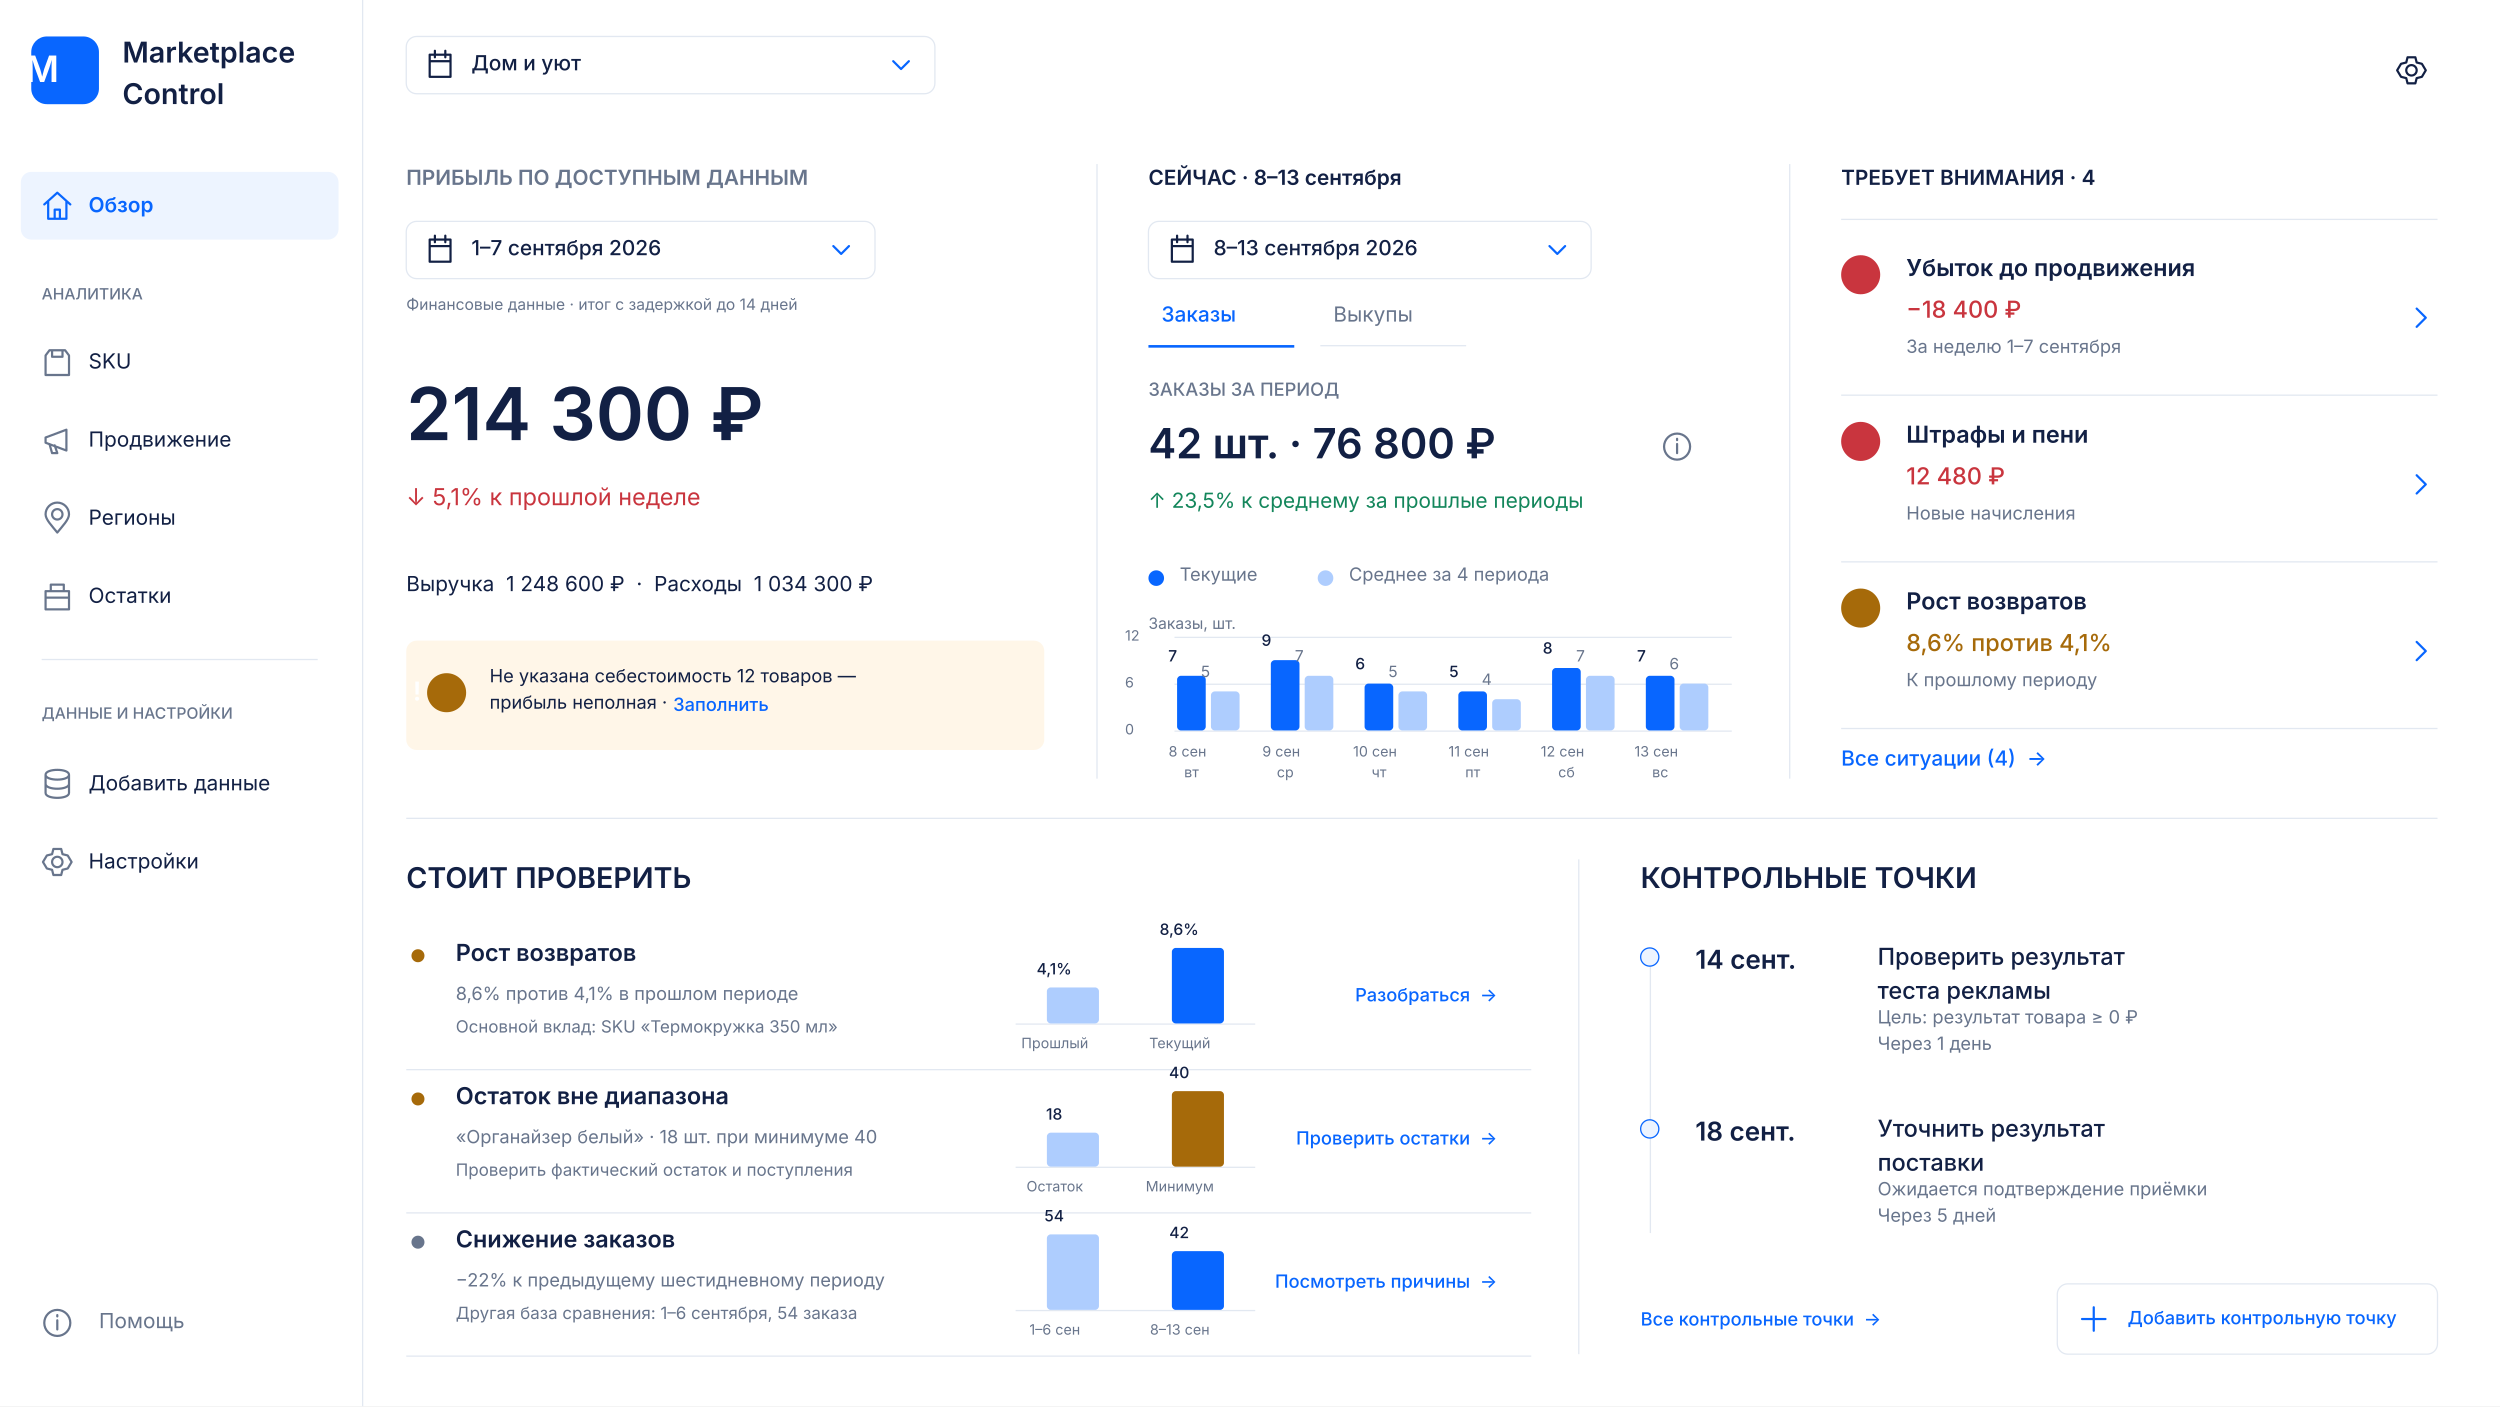
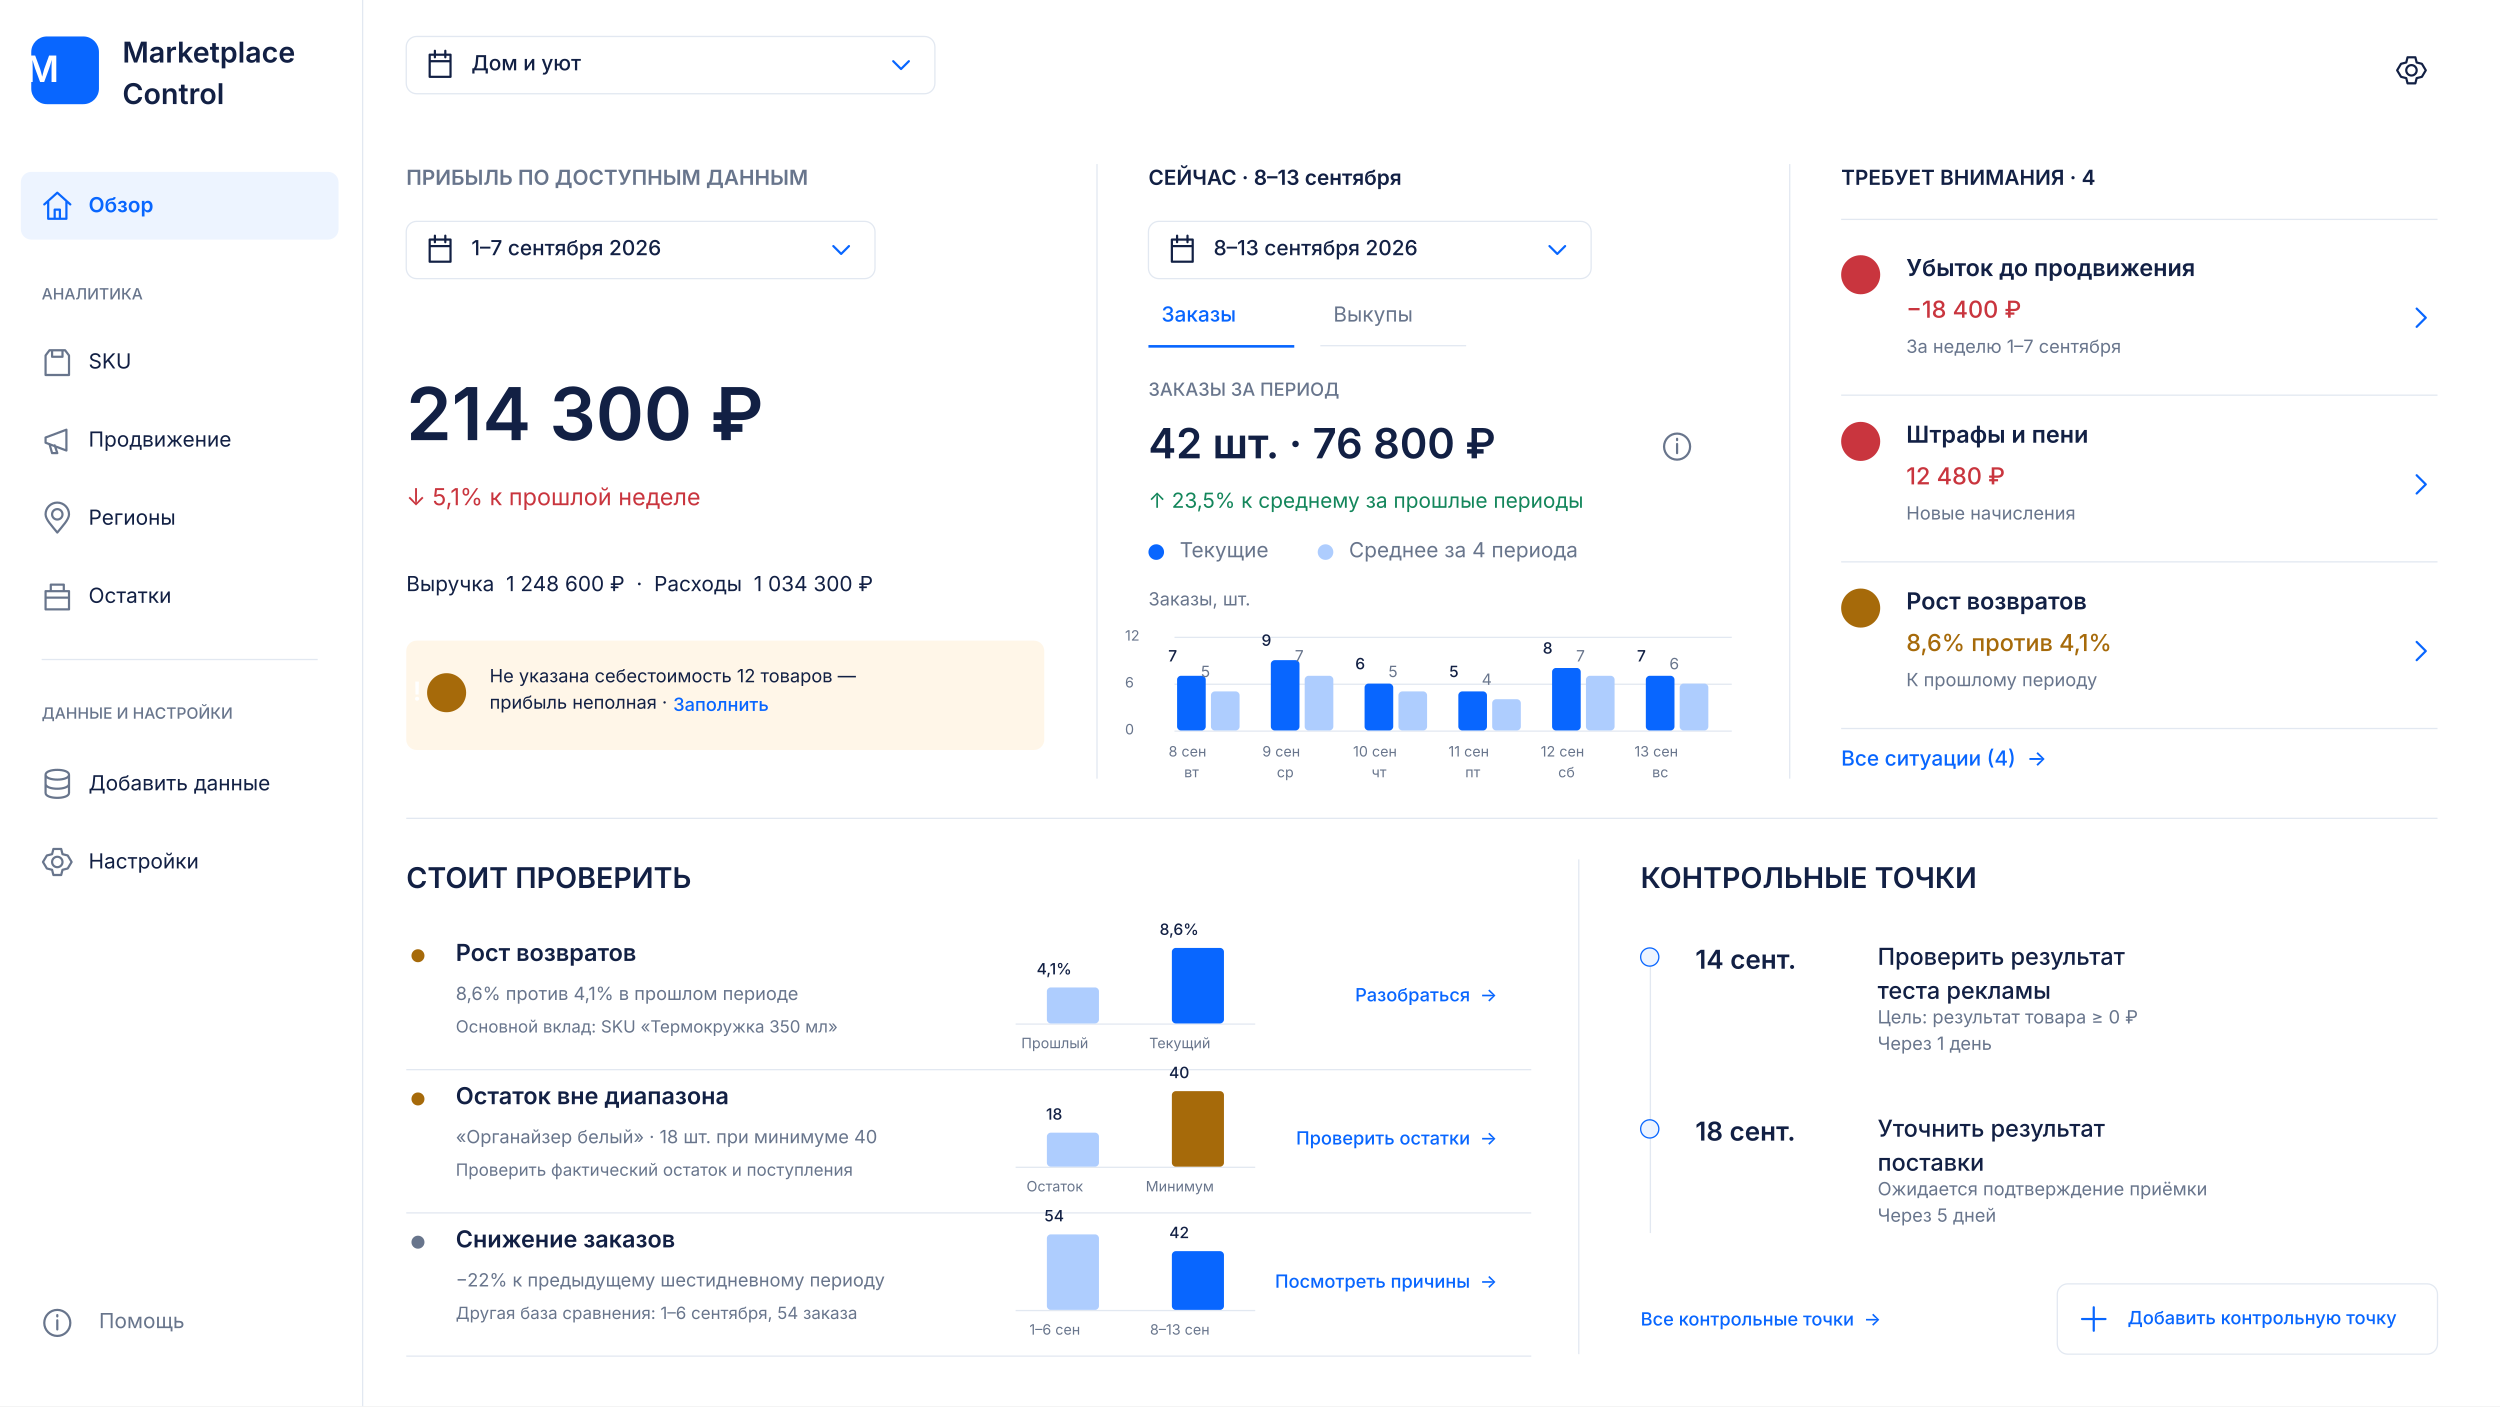
<svg xmlns="http://www.w3.org/2000/svg" width="1920" height="1080" viewBox="0 0 1920 1080">
  <g data-name="Desktop · Light · 1920×1080" transform="translate(0 0)">
    <rect width="1920" height="1080" rx="0" fill="#FFFFFF" />
    <rect data-name="Sidebar separator" x="278" y="0" width="1" height="1080" rx="0" fill="#E2E8F1" />
    <rect data-name="Brand icon" x="24" y="28" width="52" height="52" rx="12" fill="#0866FF" />
    <text data-name="Brand monogram" xml:space="preserve" font-family="Inter,Segoe UI,Arial,sans-serif" font-size="28" font-weight="600" fill="#FFFFFF" text-anchor="middle">
      <tspan x="50" y="63">M</tspan>
    </text>
    <text data-name="Brand" xml:space="preserve" font-family="Inter,Segoe UI,Arial,sans-serif" font-size="22" font-weight="600" fill="#122044" text-anchor="start">
      <tspan x="94" y="48">Marketplace</tspan>
      <tspan x="94" y="79.9">Control</tspan>
    </text>
    <g data-name="Обзор" transform="translate(16 132)">
      <rect width="244" height="52" rx="8" fill="#EDF4FF" />
      <path data-name="Icon" transform="translate(16 14)" d="M 2 11 L 12 2 L 22 11 M 5 9 L 5 22 L 19 22 L 19 9 M 10 22 L 10 15 L 14 15 L 14 22" fill="none" stroke="#0866FF" stroke-width="1.7" stroke-linecap="round" stroke-linejoin="round" />
      <text data-name="Label" xml:space="preserve" font-family="Inter,Segoe UI,Arial,sans-serif" font-size="16" font-weight="600" fill="#0866FF" text-anchor="start">
        <tspan x="52" y="31">Обзор</tspan>
      </text>
    </g>
    <text data-name="Analytics group" xml:space="preserve" font-family="Inter,Segoe UI,Arial,sans-serif" font-size="12" font-weight="500" fill="#68758C" text-anchor="start">
      <tspan x="32" y="230">АНАЛИТИКА</tspan>
    </text>
    <g data-name="SKU" transform="translate(16 252)">
      <path data-name="Icon" transform="translate(16 14)" d="M 6 3 L 18 3 L 21 7 L 21 22 L 3 22 L 3 7 Z M 8 3 L 8 8 L 16 8 L 16 3" fill="none" stroke="#68758C" stroke-width="1.7" stroke-linecap="round" stroke-linejoin="round" />
      <text data-name="Label" xml:space="preserve" font-family="Inter,Segoe UI,Arial,sans-serif" font-size="16" font-weight="400" fill="#122044" text-anchor="start">
        <tspan x="52" y="31">SKU</tspan>
      </text>
    </g>
    <g data-name="Продвижение" transform="translate(16 312)">
      <path data-name="Icon" transform="translate(16 14)" d="M 3 10 L 19 4 L 19 20 L 3 14 Z M 6 15 L 8 22 L 12 22 L 10 16" fill="none" stroke="#68758C" stroke-width="1.7" stroke-linecap="round" stroke-linejoin="round" />
      <text data-name="Label" xml:space="preserve" font-family="Inter,Segoe UI,Arial,sans-serif" font-size="16" font-weight="400" fill="#122044" text-anchor="start">
        <tspan x="52" y="31">Продвижение</tspan>
      </text>
    </g>
    <g data-name="Регионы" transform="translate(16 372)">
      <path data-name="Icon" transform="translate(16 14)" d="M 12 23 C 8 18 3 13 3 9 C 3 4.029 7.029 0 12 0 C 16.971 0 21 4.029 21 9 C 21 13 16 18 12 23 Z M 12 5 C 9.791 5 8 6.791 8 9 C 8 11.209 9.791 13 12 13 C 14.209 13 16 11.209 16 9 C 16 6.791 14.209 5 12 5 Z" fill="none" stroke="#68758C" stroke-width="1.7" stroke-linecap="round" stroke-linejoin="round" />
      <text data-name="Label" xml:space="preserve" font-family="Inter,Segoe UI,Arial,sans-serif" font-size="16" font-weight="400" fill="#122044" text-anchor="start">
        <tspan x="52" y="31">Регионы</tspan>
      </text>
    </g>
    <g data-name="Остатки" transform="translate(16 432)">
      <path data-name="Icon" transform="translate(16 14)" d="M 3 8 L 21 8 L 21 22 L 3 22 Z M 7 8 L 7 3 L 17 3 L 17 8 M 3 13 L 21 13" fill="none" stroke="#68758C" stroke-width="1.7" stroke-linecap="round" stroke-linejoin="round" />
      <text data-name="Label" xml:space="preserve" font-family="Inter,Segoe UI,Arial,sans-serif" font-size="16" font-weight="400" fill="#122044" text-anchor="start">
        <tspan x="52" y="31">Остатки</tspan>
      </text>
    </g>
    <rect data-name="Menu group divider" x="32" y="506" width="212" height="1" rx="0" fill="#E2E8F1" />
    <text data-name="Settings group" xml:space="preserve" font-family="Inter,Segoe UI,Arial,sans-serif" font-size="12" font-weight="500" fill="#68758C" text-anchor="start">
      <tspan x="32" y="552">ДАННЫЕ И НАСТРОЙКИ</tspan>
    </text>
    <g data-name="Добавить данные" transform="translate(16 576)">
      <path data-name="Icon" transform="translate(16 14)" d="M 3 5 C 3 0 21 0 21 5 L 21 19 C 21 24 3 24 3 19 Z M 3 5 C 3 10 21 10 21 5 M 3 12 C 3 17 21 17 21 12" fill="none" stroke="#68758C" stroke-width="1.7" stroke-linecap="round" stroke-linejoin="round" />
      <text data-name="Label" xml:space="preserve" font-family="Inter,Segoe UI,Arial,sans-serif" font-size="16" font-weight="400" fill="#122044" text-anchor="start">
        <tspan x="52" y="31">Добавить данные</tspan>
      </text>
    </g>
    <g data-name="Настройки" transform="translate(16 636)">
      <path data-name="Icon" transform="translate(16 14)" d="M 9 2 L 15 2 L 16 6 L 20 7 L 23 12 L 20 17 L 16 18 L 15 22 L 9 22 L 8 18 L 4 17 L 1 12 L 4 7 L 8 6 Z M 12 8 C 9.791 8 8 9.791 8 12 C 8 14.209 9.791 16 12 16 C 14.209 16 16 14.209 16 12 C 16 9.791 14.209 8 12 8 Z" fill="none" stroke="#68758C" stroke-width="1.7" stroke-linecap="round" stroke-linejoin="round" />
      <text data-name="Label" xml:space="preserve" font-family="Inter,Segoe UI,Arial,sans-serif" font-size="16" font-weight="400" fill="#122044" text-anchor="start">
        <tspan x="52" y="31">Настройки</tspan>
      </text>
    </g>
    <path data-name="Help icon" transform="translate(32 1004)" d="M 12 2 C 6.477 2 2 6.477 2 12 C 2 17.523 6.477 22 12 22 C 17.523 22 22 17.523 22 12 C 22 6.477 17.523 2 12 2 Z M 12 10 L 12 17 M 12 6 L 12 7" fill="none" stroke="#68758C" stroke-width="1.7" stroke-linecap="round" stroke-linejoin="round" />
    <text data-name="Help" xml:space="preserve" font-family="Inter,Segoe UI,Arial,sans-serif" font-size="16" font-weight="400" fill="#68758C" text-anchor="start">
      <tspan x="76" y="1020">Помощь</tspan>
    </text>
    <g data-name="Business selector" transform="translate(312 28)">
      <rect width="406" height="44" rx="8" fill="none" stroke="#E2E8F1" stroke-width="1" />
      <path data-name="Calendar" transform="translate(14 10)" d="M 4 4 L 20 4 L 20 21 L 4 21 Z M 4 9 L 20 9 M 8 1 L 8 6 M 16 1 L 16 6" fill="none" stroke="#122044" stroke-width="1.7" stroke-linecap="round" stroke-linejoin="round" />
      <text data-name="Dates" xml:space="preserve" font-family="Inter,Segoe UI,Arial,sans-serif" font-size="16" font-weight="500" fill="#122044" text-anchor="start">
        <tspan x="50" y="26">Дом и уют</tspan>
      </text>
      <path data-name="Open" transform="translate(368 10)" d="M 6 9 L 12 15 L 18 9" fill="none" stroke="#0866FF" stroke-width="1.7" stroke-linecap="round" stroke-linejoin="round" />
    </g>
    <path data-name="Settings shortcut" transform="translate(1840 42)" d="M 9 2 L 15 2 L 16 6 L 20 7 L 23 12 L 20 17 L 16 18 L 15 22 L 9 22 L 8 18 L 4 17 L 1 12 L 4 7 L 8 6 Z M 12 8 C 9.791 8 8 9.791 8 12 C 8 14.209 9.791 16 12 16 C 14.209 16 16 14.209 16 12 C 16 9.791 14.209 8 12 8 Z" fill="none" stroke="#122044" stroke-width="1.7" stroke-linecap="round" stroke-linejoin="round" />
    <g data-name="Прибыль" transform="translate(312 126)">
      <text data-name="Heading" xml:space="preserve" font-family="Inter,Segoe UI,Arial,sans-serif" font-size="16" font-weight="600" fill="#68758C" text-anchor="start">
        <tspan x="0" y="16">ПРИБЫЛЬ ПО ДОСТУПНЫМ ДАННЫМ</tspan>
      </text>
      <g data-name="Financial dates" transform="translate(0 44)">
        <rect width="360" height="44" rx="8" fill="none" stroke="#E2E8F1" stroke-width="1" />
        <path data-name="Calendar" transform="translate(14 10)" d="M 4 4 L 20 4 L 20 21 L 4 21 Z M 4 9 L 20 9 M 8 1 L 8 6 M 16 1 L 16 6" fill="none" stroke="#122044" stroke-width="1.7" stroke-linecap="round" stroke-linejoin="round" />
        <text data-name="Dates" xml:space="preserve" font-family="Inter,Segoe UI,Arial,sans-serif" font-size="16" font-weight="500" fill="#122044" text-anchor="start">
          <tspan x="50" y="26">1–7 сентября 2026</tspan>
        </text>
        <path data-name="Open" transform="translate(322 10)" d="M 6 9 L 12 15 L 18 9" fill="none" stroke="#0866FF" stroke-width="1.7" stroke-linecap="round" stroke-linejoin="round" />
      </g>
-       <text data-name="Delay" xml:space="preserve" font-family="Inter,Segoe UI,Arial,sans-serif" font-size="12" font-weight="400" fill="#68758C" text-anchor="start">
-         <tspan x="0" y="112">Финансовые данные · итог с задержкой до 14 дней</tspan>
-       </text>
      <text data-name="Profit amount" xml:space="preserve" font-family="Inter,Segoe UI,Arial,sans-serif" font-size="56" font-weight="600" fill="#122044" text-anchor="start">
        <tspan x="0" y="212">214 300 ₽</tspan>
      </text>
      <text data-name="Change" xml:space="preserve" font-family="Inter,Segoe UI,Arial,sans-serif" font-size="18" font-weight="400" fill="#C9353E" text-anchor="start">
        <tspan x="0" y="262">↓ 5,1% к прошлой неделе</tspan>
      </text>
      <text data-name="Revenue and expenses" xml:space="preserve" font-family="Inter,Segoe UI,Arial,sans-serif" font-size="16" font-weight="400" fill="#122044" text-anchor="start">
        <tspan x="0" y="328">Выручка  1 248 600 ₽  ·  Расходы  1 034 300 ₽</tspan>
      </text>
      <g data-name="Incomplete data" transform="translate(0 366)">
        <rect width="490" height="84" rx="8" fill="#FFF6E8" />
        <ellipse data-name="Warning" cx="31" cy="40" rx="15" ry="15" fill="#A66A0A" />
        <text data-name="Mark" xml:space="preserve" font-family="Inter,Segoe UI,Arial,sans-serif" font-size="20" font-weight="600" fill="#FFFFFF" text-anchor="middle">
          <tspan x="31" y="46">!</tspan>
        </text>
        <text data-name="Missing costs" xml:space="preserve" font-family="Inter,Segoe UI,Arial,sans-serif" font-size="14" font-weight="400" fill="#122044" text-anchor="start">
          <tspan x="64" y="32">Не указана себестоимость 12 товаров —</tspan>
          <tspan x="64" y="52.3">прибыль неполная ·</tspan>
        </text>
        <text data-name="Fill data" xml:space="preserve" font-family="Inter,Segoe UI,Arial,sans-serif" font-size="14" font-weight="500" fill="#0866FF" text-anchor="start">
          <tspan x="205" y="54">Заполнить</tspan>
        </text>
      </g>
    </g>
    <rect data-name="Profit now divider" x="842" y="126" width="1" height="472" rx="0" fill="#E2E8F1" />
    <g data-name="Сейчас / заказы" transform="translate(882 126)">
      <text data-name="Heading" xml:space="preserve" font-family="Inter,Segoe UI,Arial,sans-serif" font-size="16" font-weight="600" fill="#122044" text-anchor="start">
        <tspan x="0" y="16">СЕЙЧАС · 8–13 сентября</tspan>
      </text>
      <g data-name="Dates" transform="translate(0 44)">
        <rect width="340" height="44" rx="8" fill="none" stroke="#E2E8F1" stroke-width="1" />
        <path data-name="Calendar" transform="translate(14 10)" d="M 4 4 L 20 4 L 20 21 L 4 21 Z M 4 9 L 20 9 M 8 1 L 8 6 M 16 1 L 16 6" fill="none" stroke="#122044" stroke-width="1.7" stroke-linecap="round" stroke-linejoin="round" />
        <text data-name="Dates" xml:space="preserve" font-family="Inter,Segoe UI,Arial,sans-serif" font-size="16" font-weight="500" fill="#122044" text-anchor="start">
          <tspan x="50" y="26">8–13 сентября 2026</tspan>
        </text>
        <path data-name="Open" transform="translate(302 10)" d="M 6 9 L 12 15 L 18 9" fill="none" stroke="#0866FF" stroke-width="1.7" stroke-linecap="round" stroke-linejoin="round" />
      </g>
      <text data-name="Orders tab" xml:space="preserve" font-family="Inter,Segoe UI,Arial,sans-serif" font-size="16" font-weight="500" fill="#0866FF" text-anchor="start">
        <tspan x="10" y="121">Заказы</tspan>
      </text>
      <text data-name="Buyouts tab" xml:space="preserve" font-family="Inter,Segoe UI,Arial,sans-serif" font-size="16" font-weight="400" fill="#68758C" text-anchor="start">
        <tspan x="142" y="121">Выкупы</tspan>
      </text>
      <rect data-name="Active underline" x="0" y="139" width="112" height="2" rx="0" fill="#0866FF" />
      <rect data-name="Inactive underline" x="132" y="139" width="112" height="1" rx="0" fill="#E2E8F1" />
      <text data-name="Metric label" xml:space="preserve" font-family="Inter,Segoe UI,Arial,sans-serif" font-size="14" font-weight="500" fill="#68758C" text-anchor="start">
        <tspan x="0" y="178">ЗАКАЗЫ ЗА ПЕРИОД</tspan>
      </text>
      <text data-name="Metric" xml:space="preserve" font-family="Inter,Segoe UI,Arial,sans-serif" font-size="32" font-weight="600" fill="#122044" text-anchor="start">
        <tspan x="0" y="226">42 шт. · 76 800 ₽</tspan>
      </text>
      <path data-name="Metric info" transform="translate(394 205)" d="M 12 2 C 6.477 2 2 6.477 2 12 C 2 17.523 6.477 22 12 22 C 17.523 22 22 17.523 22 12 C 22 6.477 17.523 2 12 2 Z M 12 10 L 12 17 M 12 6 L 12 7" fill="none" stroke="#68758C" stroke-width="1.7" stroke-linecap="round" stroke-linejoin="round" />
      <text data-name="Change" xml:space="preserve" font-family="Inter,Segoe UI,Arial,sans-serif" font-size="16" font-weight="400" fill="#13865B" text-anchor="start">
        <tspan x="0" y="264">↑ 23,5% к среднему за прошлые периоды</tspan>
      </text>
-       <ellipse data-name="Current legend" cx="6" cy="318" rx="6" ry="6" fill="#0866FF" />
-       <text data-name="Current label" xml:space="preserve" font-family="Inter,Segoe UI,Arial,sans-serif" font-size="14" font-weight="400" fill="#68758C" text-anchor="start">
-         <tspan x="24" y="320">Текущие</tspan>
-       </text>
-       <ellipse data-name="Average legend" cx="136" cy="318" rx="6" ry="6" fill="#AECDFE" />
-       <text data-name="Average label" xml:space="preserve" font-family="Inter,Segoe UI,Arial,sans-serif" font-size="14" font-weight="400" fill="#68758C" text-anchor="start">
-         <tspan x="154" y="320">Среднее за 4 периода</tspan>
-       </text>
-       <text data-name="Unit" xml:space="preserve" font-family="Inter,Segoe UI,Arial,sans-serif" font-size="12" font-weight="400" fill="#68758C" text-anchor="start">
-         <tspan x="0" y="357">Заказы, шт.</tspan>
+       <ellipse data-name="Current legend" cx="6" cy="298" rx="6" ry="6" fill="#0866FF" />
+       <text data-name="Current label" xml:space="preserve" font-family="Inter,Segoe UI,Arial,sans-serif" font-size="16" font-weight="400" fill="#68758C" text-anchor="start">
+         <tspan x="24" y="302">Текущие</tspan>
+       </text>
+       <ellipse data-name="Average legend" cx="136" cy="298" rx="6" ry="6" fill="#AECDFE" />
+       <text data-name="Average label" xml:space="preserve" font-family="Inter,Segoe UI,Arial,sans-serif" font-size="16" font-weight="400" fill="#68758C" text-anchor="start">
+         <tspan x="154" y="302">Среднее за 4 периода</tspan>
+       </text>
+       <text data-name="Unit" xml:space="preserve" font-family="Inter,Segoe UI,Arial,sans-serif" font-size="14" font-weight="400" fill="#68758C" text-anchor="start">
+         <tspan x="0" y="339">Заказы, шт.</tspan>
      </text>
      <rect data-name="Grid 0" x="20" y="435" width="428" height="1" rx="0" fill="#E2E8F1" />
      <text data-name="Tick 0" xml:space="preserve" font-family="Inter,Segoe UI,Arial,sans-serif" font-size="11" font-weight="400" fill="#68758C" text-anchor="start">
        <tspan x="-18" y="438">0</tspan>
      </text>
      <rect data-name="Grid 6" x="20" y="399" width="428" height="1" rx="0" fill="#E2E8F1" />
      <text data-name="Tick 6" xml:space="preserve" font-family="Inter,Segoe UI,Arial,sans-serif" font-size="11" font-weight="400" fill="#68758C" text-anchor="start">
        <tspan x="-18" y="402">6</tspan>
      </text>
      <rect data-name="Grid 12" x="20" y="363" width="428" height="1" rx="0" fill="#E2E8F1" />
      <text data-name="Tick 12" xml:space="preserve" font-family="Inter,Segoe UI,Arial,sans-serif" font-size="11" font-weight="400" fill="#68758C" text-anchor="start">
        <tspan x="-18" y="366">12</tspan>
      </text>
      <g data-name="Day 8" transform="translate(22 0)">
        <rect data-name="Current bar" x="0" y="393" width="22" height="42" rx="3" fill="#0866FF" />
        <rect data-name="Average bar" x="26" y="405" width="22" height="30" rx="3" fill="#AECDFE" />
        <text data-name="Current value" xml:space="preserve" font-family="Inter,Segoe UI,Arial,sans-serif" font-size="12" font-weight="500" fill="#122044" text-anchor="middle">
          <tspan x="11" y="382">7</tspan>
        </text>
        <text data-name="Average value" xml:space="preserve" font-family="Inter,Segoe UI,Arial,sans-serif" font-size="12" font-weight="400" fill="#68758C" text-anchor="middle">
          <tspan x="37" y="394">5</tspan>
        </text>
        <text data-name="Day label" xml:space="preserve" font-family="Inter,Segoe UI,Arial,sans-serif" font-size="11" font-weight="400" fill="#68758C" text-anchor="middle">
          <tspan x="25" y="455">8 сен</tspan>
          <tspan x="25" y="470.95">вт</tspan>
        </text>
      </g>
      <g data-name="Day 9" transform="translate(94 0)">
        <rect data-name="Current bar" x="0" y="381" width="22" height="54" rx="3" fill="#0866FF" />
        <rect data-name="Average bar" x="26" y="393" width="22" height="42" rx="3" fill="#AECDFE" />
        <text data-name="Current value" xml:space="preserve" font-family="Inter,Segoe UI,Arial,sans-serif" font-size="12" font-weight="500" fill="#122044" text-anchor="middle">
          <tspan x="11" y="370">9</tspan>
        </text>
        <text data-name="Average value" xml:space="preserve" font-family="Inter,Segoe UI,Arial,sans-serif" font-size="12" font-weight="400" fill="#68758C" text-anchor="middle">
          <tspan x="37" y="382">7</tspan>
        </text>
        <text data-name="Day label" xml:space="preserve" font-family="Inter,Segoe UI,Arial,sans-serif" font-size="11" font-weight="400" fill="#68758C" text-anchor="middle">
          <tspan x="25" y="455">9 сен</tspan>
          <tspan x="25" y="470.95">ср</tspan>
        </text>
      </g>
      <g data-name="Day 10" transform="translate(166 0)">
        <rect data-name="Current bar" x="0" y="399" width="22" height="36" rx="3" fill="#0866FF" />
        <rect data-name="Average bar" x="26" y="405" width="22" height="30" rx="3" fill="#AECDFE" />
        <text data-name="Current value" xml:space="preserve" font-family="Inter,Segoe UI,Arial,sans-serif" font-size="12" font-weight="500" fill="#122044" text-anchor="middle">
          <tspan x="11" y="388">6</tspan>
        </text>
        <text data-name="Average value" xml:space="preserve" font-family="Inter,Segoe UI,Arial,sans-serif" font-size="12" font-weight="400" fill="#68758C" text-anchor="middle">
          <tspan x="37" y="394">5</tspan>
        </text>
        <text data-name="Day label" xml:space="preserve" font-family="Inter,Segoe UI,Arial,sans-serif" font-size="11" font-weight="400" fill="#68758C" text-anchor="middle">
          <tspan x="25" y="455">10 сен</tspan>
          <tspan x="25" y="470.95">чт</tspan>
        </text>
      </g>
      <g data-name="Day 11" transform="translate(238 0)">
        <rect data-name="Current bar" x="0" y="405" width="22" height="30" rx="3" fill="#0866FF" />
        <rect data-name="Average bar" x="26" y="411" width="22" height="24" rx="3" fill="#AECDFE" />
        <text data-name="Current value" xml:space="preserve" font-family="Inter,Segoe UI,Arial,sans-serif" font-size="12" font-weight="500" fill="#122044" text-anchor="middle">
          <tspan x="11" y="394">5</tspan>
        </text>
        <text data-name="Average value" xml:space="preserve" font-family="Inter,Segoe UI,Arial,sans-serif" font-size="12" font-weight="400" fill="#68758C" text-anchor="middle">
          <tspan x="37" y="400">4</tspan>
        </text>
        <text data-name="Day label" xml:space="preserve" font-family="Inter,Segoe UI,Arial,sans-serif" font-size="11" font-weight="400" fill="#68758C" text-anchor="middle">
          <tspan x="25" y="455">11 сен</tspan>
          <tspan x="25" y="470.95">пт</tspan>
        </text>
      </g>
      <g data-name="Day 12" transform="translate(310 0)">
        <rect data-name="Current bar" x="0" y="387" width="22" height="48" rx="3" fill="#0866FF" />
        <rect data-name="Average bar" x="26" y="393" width="22" height="42" rx="3" fill="#AECDFE" />
        <text data-name="Current value" xml:space="preserve" font-family="Inter,Segoe UI,Arial,sans-serif" font-size="12" font-weight="500" fill="#122044" text-anchor="middle">
          <tspan x="11" y="376">8</tspan>
        </text>
        <text data-name="Average value" xml:space="preserve" font-family="Inter,Segoe UI,Arial,sans-serif" font-size="12" font-weight="400" fill="#68758C" text-anchor="middle">
          <tspan x="37" y="382">7</tspan>
        </text>
        <text data-name="Day label" xml:space="preserve" font-family="Inter,Segoe UI,Arial,sans-serif" font-size="11" font-weight="400" fill="#68758C" text-anchor="middle">
          <tspan x="25" y="455">12 сен</tspan>
          <tspan x="25" y="470.95">сб</tspan>
        </text>
      </g>
      <g data-name="Day 13" transform="translate(382 0)">
        <rect data-name="Current bar" x="0" y="393" width="22" height="42" rx="3" fill="#0866FF" />
        <rect data-name="Average bar" x="26" y="399" width="22" height="36" rx="3" fill="#AECDFE" />
        <text data-name="Current value" xml:space="preserve" font-family="Inter,Segoe UI,Arial,sans-serif" font-size="12" font-weight="500" fill="#122044" text-anchor="middle">
          <tspan x="11" y="382">7</tspan>
        </text>
        <text data-name="Average value" xml:space="preserve" font-family="Inter,Segoe UI,Arial,sans-serif" font-size="12" font-weight="400" fill="#68758C" text-anchor="middle">
          <tspan x="37" y="388">6</tspan>
        </text>
        <text data-name="Day label" xml:space="preserve" font-family="Inter,Segoe UI,Arial,sans-serif" font-size="11" font-weight="400" fill="#68758C" text-anchor="middle">
          <tspan x="25" y="455">13 сен</tspan>
          <tspan x="25" y="470.95">вс</tspan>
        </text>
      </g>
    </g>
    <rect data-name="Now attention divider" x="1374" y="126" width="1" height="472" rx="0" fill="#E2E8F1" />
    <g data-name="Требует внимания" transform="translate(1414 126)">
      <text data-name="Heading" xml:space="preserve" font-family="Inter,Segoe UI,Arial,sans-serif" font-size="16" font-weight="600" fill="#122044" text-anchor="start">
        <tspan x="0" y="16">ТРЕБУЕТ ВНИМАНИЯ · 4</tspan>
      </text>
      <rect data-name="Header divider" x="0" y="42" width="458" height="1" rx="0" fill="#E2E8F1" />
      <g data-name="Убыток" transform="translate(0 64)">
        <ellipse data-name="Urgency" cx="15" cy="21" rx="15" ry="15" fill="#C9353E" />
        <text data-name="Mark" xml:space="preserve" font-family="Inter,Segoe UI,Arial,sans-serif" font-size="18" font-weight="600" fill="#FFFFFF" text-anchor="middle">
          <tspan x="15" y="26">!</tspan>
        </text>
        <text data-name="Title" xml:space="preserve" font-family="Inter,Segoe UI,Arial,sans-serif" font-size="18" font-weight="600" fill="#122044" text-anchor="start">
          <tspan x="50" y="22">Убыток до продвижения</tspan>
        </text>
        <text data-name="Fact" xml:space="preserve" font-family="Inter,Segoe UI,Arial,sans-serif" font-size="18" font-weight="500" fill="#C9353E" text-anchor="start">
          <tspan x="50" y="54">−18 400 ₽</tspan>
        </text>
        <text data-name="Context" xml:space="preserve" font-family="Inter,Segoe UI,Arial,sans-serif" font-size="14" font-weight="400" fill="#68758C" text-anchor="start">
          <tspan x="50" y="81">За неделю 1–7 сентября</tspan>
        </text>
        <path data-name="Details" transform="translate(434 42)" d="M 8 5 L 15 12 L 8 19" fill="none" stroke="#0866FF" stroke-width="1.7" stroke-linecap="round" stroke-linejoin="round" />
        <rect data-name="Divider" x="0" y="113" width="458" height="1" rx="0" fill="#E2E8F1" />
      </g>
      <g data-name="Штрафы" transform="translate(0 192)">
        <ellipse data-name="Urgency" cx="15" cy="21" rx="15" ry="15" fill="#C9353E" />
        <text data-name="Mark" xml:space="preserve" font-family="Inter,Segoe UI,Arial,sans-serif" font-size="18" font-weight="600" fill="#FFFFFF" text-anchor="middle">
          <tspan x="15" y="26">!</tspan>
        </text>
        <text data-name="Title" xml:space="preserve" font-family="Inter,Segoe UI,Arial,sans-serif" font-size="18" font-weight="600" fill="#122044" text-anchor="start">
          <tspan x="50" y="22">Штрафы и пени</tspan>
        </text>
        <text data-name="Fact" xml:space="preserve" font-family="Inter,Segoe UI,Arial,sans-serif" font-size="18" font-weight="500" fill="#C9353E" text-anchor="start">
          <tspan x="50" y="54">12 480 ₽</tspan>
        </text>
        <text data-name="Context" xml:space="preserve" font-family="Inter,Segoe UI,Arial,sans-serif" font-size="14" font-weight="400" fill="#68758C" text-anchor="start">
          <tspan x="50" y="81">Новые начисления</tspan>
        </text>
        <path data-name="Details" transform="translate(434 42)" d="M 8 5 L 15 12 L 8 19" fill="none" stroke="#0866FF" stroke-width="1.7" stroke-linecap="round" stroke-linejoin="round" />
        <rect data-name="Divider" x="0" y="113" width="458" height="1" rx="0" fill="#E2E8F1" />
      </g>
      <g data-name="Возвраты" transform="translate(0 320)">
        <ellipse data-name="Urgency" cx="15" cy="21" rx="15" ry="15" fill="#A66A0A" />
        <text data-name="Mark" xml:space="preserve" font-family="Inter,Segoe UI,Arial,sans-serif" font-size="18" font-weight="600" fill="#FFFFFF" text-anchor="middle">
          <tspan x="15" y="26">!</tspan>
        </text>
        <text data-name="Title" xml:space="preserve" font-family="Inter,Segoe UI,Arial,sans-serif" font-size="18" font-weight="600" fill="#122044" text-anchor="start">
          <tspan x="50" y="22">Рост возвратов</tspan>
        </text>
        <text data-name="Fact" xml:space="preserve" font-family="Inter,Segoe UI,Arial,sans-serif" font-size="18" font-weight="500" fill="#A66A0A" text-anchor="start">
          <tspan x="50" y="54">8,6% против 4,1%</tspan>
        </text>
        <text data-name="Context" xml:space="preserve" font-family="Inter,Segoe UI,Arial,sans-serif" font-size="14" font-weight="400" fill="#68758C" text-anchor="start">
          <tspan x="50" y="81">К прошлому периоду</tspan>
        </text>
        <path data-name="Details" transform="translate(434 42)" d="M 8 5 L 15 12 L 8 19" fill="none" stroke="#0866FF" stroke-width="1.7" stroke-linecap="round" stroke-linejoin="round" />
        <rect data-name="Divider" x="0" y="113" width="458" height="1" rx="0" fill="#E2E8F1" />
      </g>
      <text data-name="All situations" xml:space="preserve" font-family="Inter,Segoe UI,Arial,sans-serif" font-size="16" font-weight="500" fill="#0866FF" text-anchor="start">
        <tspan x="0" y="462">Все ситуации (4)  →</tspan>
      </text>
    </g>
    <rect data-name="Main horizontal divider" x="312" y="628" width="1560" height="1" rx="0" fill="#E2E8F1" />
    <text data-name="Investigations heading" xml:space="preserve" font-family="Inter,Segoe UI,Arial,sans-serif" font-size="22" font-weight="600" fill="#122044" text-anchor="start">
      <tspan x="312" y="682">СТОИТ ПРОВЕРИТЬ</tspan>
    </text>
    <rect data-name="Bottom divider" x="1212" y="660" width="1" height="380" rx="0" fill="#E2E8F1" />
    <text data-name="Control heading" xml:space="preserve" font-family="Inter,Segoe UI,Arial,sans-serif" font-size="22" font-weight="600" fill="#122044" text-anchor="start">
      <tspan x="1260" y="682">КОНТРОЛЬНЫЕ ТОЧКИ</tspan>
    </text>
    <g data-name="Проверка 1" transform="translate(312 720)">
      <ellipse data-name="Priority" cx="9" cy="14" rx="5" ry="5" fill="#A66A0A" />
      <text data-name="Title" xml:space="preserve" font-family="Inter,Segoe UI,Arial,sans-serif" font-size="18" font-weight="600" fill="#122044" text-anchor="start">
        <tspan x="38" y="18">Рост возвратов</tspan>
      </text>
      <text data-name="Fact" xml:space="preserve" font-family="Inter,Segoe UI,Arial,sans-serif" font-size="14" font-weight="400" fill="#68758C" text-anchor="start">
        <tspan x="38" y="48">8,6% против 4,1% в прошлом периоде</tspan>
      </text>
      <text data-name="Context" xml:space="preserve" font-family="Inter,Segoe UI,Arial,sans-serif" font-size="13" font-weight="400" fill="#68758C" text-anchor="start">
        <tspan x="38" y="73">Основной вклад: SKU «Термокружка 350 мл»</tspan>
      </text>
      <g data-name="Mini comparison" transform="translate(468 0)">
        <rect data-name="Baseline" x="0" y="66" width="184" height="1" rx="0" fill="#E2E8F1" />
        <rect data-name="Previous" x="24" y="38.349" width="40" height="27.651" rx="3" fill="#AECDFE" />
        <rect data-name="Current" x="120" y="8" width="40" height="58" rx="3" fill="#0866FF" />
        <text data-name="Previous value" xml:space="preserve" font-family="Inter,Segoe UI,Arial,sans-serif" font-size="12" font-weight="500" fill="#122044" text-anchor="middle">
          <tspan x="44" y="28.349">4,1%</tspan>
        </text>
        <text data-name="Current value" xml:space="preserve" font-family="Inter,Segoe UI,Arial,sans-serif" font-size="12" font-weight="500" fill="#122044" text-anchor="middle">
          <tspan x="140" y="-2">8,6%</tspan>
        </text>
        <text data-name="Previous label" xml:space="preserve" font-family="Inter,Segoe UI,Arial,sans-serif" font-size="11" font-weight="400" fill="#68758C" text-anchor="middle">
          <tspan x="44" y="85">Прошлый</tspan>
        </text>
        <text data-name="Current label" xml:space="preserve" font-family="Inter,Segoe UI,Arial,sans-serif" font-size="11" font-weight="400" fill="#68758C" text-anchor="middle">
          <tspan x="140" y="85">Текущий</tspan>
        </text>
      </g>
      <text data-name="Action" xml:space="preserve" font-family="Inter,Segoe UI,Arial,sans-serif" font-size="14" font-weight="500" fill="#0866FF" text-anchor="end">
        <tspan x="864" y="49">Разобраться  →</tspan>
      </text>
      <rect data-name="Divider" x="0" y="101" width="864" height="1" rx="0" fill="#E2E8F1" />
    </g>
    <g data-name="Проверка 2" transform="translate(312 830)">
      <ellipse data-name="Priority" cx="9" cy="14" rx="5" ry="5" fill="#A66A0A" />
      <text data-name="Title" xml:space="preserve" font-family="Inter,Segoe UI,Arial,sans-serif" font-size="18" font-weight="600" fill="#122044" text-anchor="start">
        <tspan x="38" y="18">Остаток вне диапазона</tspan>
      </text>
      <text data-name="Fact" xml:space="preserve" font-family="Inter,Segoe UI,Arial,sans-serif" font-size="14" font-weight="400" fill="#68758C" text-anchor="start">
        <tspan x="38" y="48">«Органайзер белый» · 18 шт. при минимуме 40</tspan>
      </text>
      <text data-name="Context" xml:space="preserve" font-family="Inter,Segoe UI,Arial,sans-serif" font-size="13" font-weight="400" fill="#68758C" text-anchor="start">
        <tspan x="38" y="73">Проверить фактический остаток и поступления</tspan>
      </text>
      <g data-name="Mini comparison" transform="translate(468 0)">
        <rect data-name="Baseline" x="0" y="66" width="184" height="1" rx="0" fill="#E2E8F1" />
        <rect data-name="Previous" x="24" y="39.9" width="40" height="26.1" rx="3" fill="#AECDFE" />
        <rect data-name="Current" x="120" y="8" width="40" height="58" rx="3" fill="#A66A0A" />
        <text data-name="Previous value" xml:space="preserve" font-family="Inter,Segoe UI,Arial,sans-serif" font-size="12" font-weight="500" fill="#122044" text-anchor="middle">
          <tspan x="44" y="29.9">18</tspan>
        </text>
        <text data-name="Current value" xml:space="preserve" font-family="Inter,Segoe UI,Arial,sans-serif" font-size="12" font-weight="500" fill="#122044" text-anchor="middle">
          <tspan x="140" y="-2">40</tspan>
        </text>
        <text data-name="Previous label" xml:space="preserve" font-family="Inter,Segoe UI,Arial,sans-serif" font-size="11" font-weight="400" fill="#68758C" text-anchor="middle">
          <tspan x="44" y="85">Остаток</tspan>
        </text>
        <text data-name="Current label" xml:space="preserve" font-family="Inter,Segoe UI,Arial,sans-serif" font-size="11" font-weight="400" fill="#68758C" text-anchor="middle">
          <tspan x="140" y="85">Минимум</tspan>
        </text>
      </g>
      <text data-name="Action" xml:space="preserve" font-family="Inter,Segoe UI,Arial,sans-serif" font-size="14" font-weight="500" fill="#0866FF" text-anchor="end">
        <tspan x="864" y="49">Проверить остатки  →</tspan>
      </text>
      <rect data-name="Divider" x="0" y="101" width="864" height="1" rx="0" fill="#E2E8F1" />
    </g>
    <g data-name="Проверка 3" transform="translate(312 940)">
      <ellipse data-name="Priority" cx="9" cy="14" rx="5" ry="5" fill="#68758C" />
      <text data-name="Title" xml:space="preserve" font-family="Inter,Segoe UI,Arial,sans-serif" font-size="18" font-weight="600" fill="#122044" text-anchor="start">
        <tspan x="38" y="18">Снижение заказов</tspan>
      </text>
      <text data-name="Fact" xml:space="preserve" font-family="Inter,Segoe UI,Arial,sans-serif" font-size="14" font-weight="400" fill="#68758C" text-anchor="start">
        <tspan x="38" y="48">−22% к предыдущему шестидневному периоду</tspan>
      </text>
      <text data-name="Context" xml:space="preserve" font-family="Inter,Segoe UI,Arial,sans-serif" font-size="13" font-weight="400" fill="#68758C" text-anchor="start">
        <tspan x="38" y="73">Другая база сравнения: 1–6 сентября, 54 заказа</tspan>
      </text>
      <g data-name="Mini comparison" transform="translate(468 0)">
        <rect data-name="Baseline" x="0" y="66" width="184" height="1" rx="0" fill="#E2E8F1" />
        <rect data-name="Previous" x="24" y="8" width="40" height="58" rx="3" fill="#AECDFE" />
        <rect data-name="Current" x="120" y="20.889" width="40" height="45.111" rx="3" fill="#0866FF" />
        <text data-name="Previous value" xml:space="preserve" font-family="Inter,Segoe UI,Arial,sans-serif" font-size="12" font-weight="500" fill="#122044" text-anchor="middle">
          <tspan x="44" y="-2">54</tspan>
        </text>
        <text data-name="Current value" xml:space="preserve" font-family="Inter,Segoe UI,Arial,sans-serif" font-size="12" font-weight="500" fill="#122044" text-anchor="middle">
          <tspan x="140" y="10.889">42</tspan>
        </text>
        <text data-name="Previous label" xml:space="preserve" font-family="Inter,Segoe UI,Arial,sans-serif" font-size="11" font-weight="400" fill="#68758C" text-anchor="middle">
          <tspan x="44" y="85">1–6 сен</tspan>
        </text>
        <text data-name="Current label" xml:space="preserve" font-family="Inter,Segoe UI,Arial,sans-serif" font-size="11" font-weight="400" fill="#68758C" text-anchor="middle">
          <tspan x="140" y="85">8–13 сен</tspan>
        </text>
      </g>
      <text data-name="Action" xml:space="preserve" font-family="Inter,Segoe UI,Arial,sans-serif" font-size="14" font-weight="500" fill="#0866FF" text-anchor="end">
        <tspan x="864" y="49">Посмотреть причины  →</tspan>
      </text>
      <rect data-name="Divider" x="0" y="101" width="864" height="1" rx="0" fill="#E2E8F1" />
    </g>
    <rect data-name="Timeline" x="1267" y="740" width="1" height="207" rx="0" fill="#E2E8F1" />
    <g data-name="Тест рекламы" transform="translate(1260 718)">
      <ellipse data-name="Point" cx="7" cy="17" rx="7" ry="7" fill="#EDF4FF" stroke="#0866FF" stroke-width="1" />
      <text data-name="Date" xml:space="preserve" font-family="Inter,Segoe UI,Arial,sans-serif" font-size="20" font-weight="600" fill="#122044" text-anchor="start">
        <tspan x="42" y="26">14 сент.</tspan>
      </text>
      <text data-name="Title" xml:space="preserve" font-family="Inter,Segoe UI,Arial,sans-serif" font-size="18" font-weight="500" fill="#122044" text-anchor="start">
        <tspan x="182" y="23">Проверить результат</tspan>
        <tspan x="182" y="49.1">теста рекламы</tspan>
      </text>
      <text data-name="Context" xml:space="preserve" font-family="Inter,Segoe UI,Arial,sans-serif" font-size="14" font-weight="400" fill="#68758C" text-anchor="start">
        <tspan x="182" y="68">Цель: результат товара ≥ 0 ₽</tspan>
        <tspan x="182" y="88.3">Через 1 день</tspan>
      </text>
    </g>
    <g data-name="Поставка" transform="translate(1260 850)">
      <ellipse data-name="Point" cx="7" cy="17" rx="7" ry="7" fill="#EDF4FF" stroke="#0866FF" stroke-width="1" />
      <text data-name="Date" xml:space="preserve" font-family="Inter,Segoe UI,Arial,sans-serif" font-size="20" font-weight="600" fill="#122044" text-anchor="start">
        <tspan x="42" y="26">18 сент.</tspan>
      </text>
      <text data-name="Title" xml:space="preserve" font-family="Inter,Segoe UI,Arial,sans-serif" font-size="18" font-weight="500" fill="#122044" text-anchor="start">
        <tspan x="182" y="23">Уточнить результат</tspan>
        <tspan x="182" y="49.1">поставки</tspan>
      </text>
      <text data-name="Context" xml:space="preserve" font-family="Inter,Segoe UI,Arial,sans-serif" font-size="14" font-weight="400" fill="#68758C" text-anchor="start">
        <tspan x="182" y="68">Ожидается подтверждение приёмки</tspan>
        <tspan x="182" y="88.3">Через 5 дней</tspan>
      </text>
    </g>
    <text data-name="All controls" xml:space="preserve" font-family="Inter,Segoe UI,Arial,sans-serif" font-size="14" font-weight="500" fill="#0866FF" text-anchor="start">
      <tspan x="1260" y="1018">Все контрольные точки  →</tspan>
    </text>
    <g data-name="Add control" transform="translate(1580 986)">
      <rect width="292" height="54" rx="8" fill="none" stroke="#E2E8F1" stroke-width="1" />
      <path data-name="Plus" transform="translate(16 15)" d="M 12 3 L 12 21 M 3 12 L 21 12" fill="none" stroke="#0866FF" stroke-width="1.7" stroke-linecap="round" stroke-linejoin="round" />
      <text data-name="Label" xml:space="preserve" font-family="Inter,Segoe UI,Arial,sans-serif" font-size="14" font-weight="500" fill="#0866FF" text-anchor="start">
        <tspan x="54" y="31">Добавить контрольную точку</tspan>
      </text>
    </g>
  </g>
</svg>
